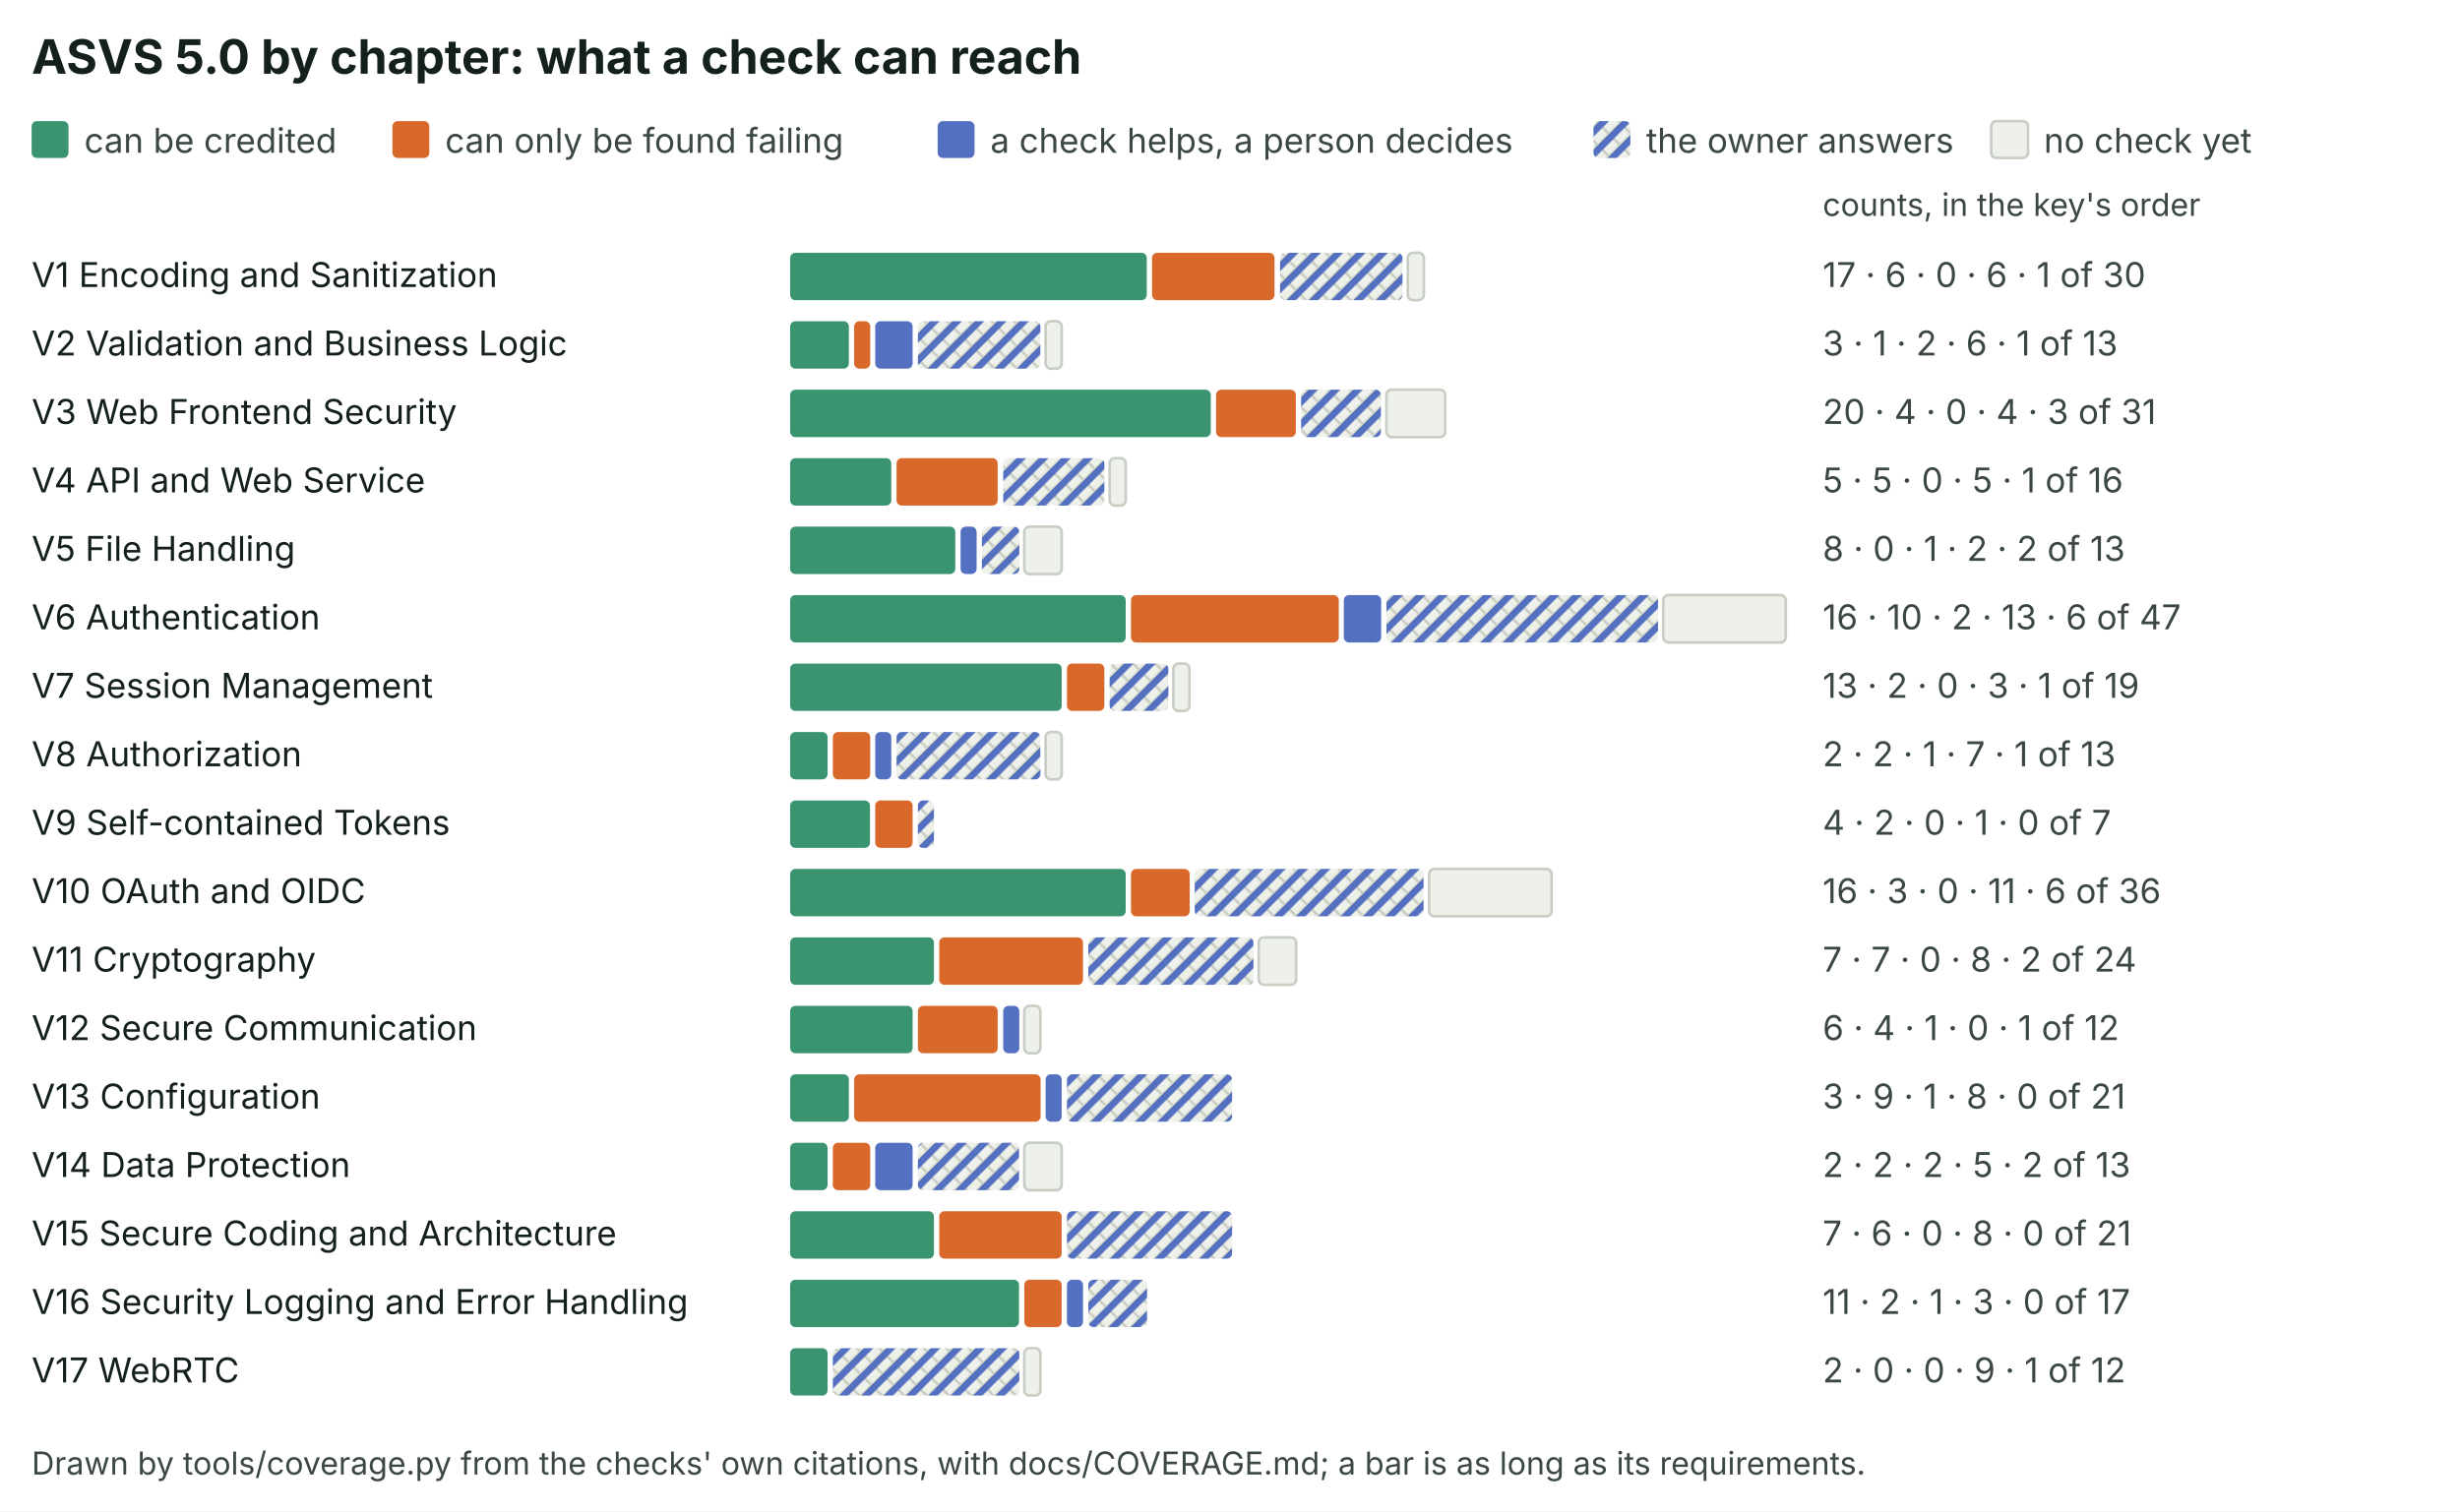
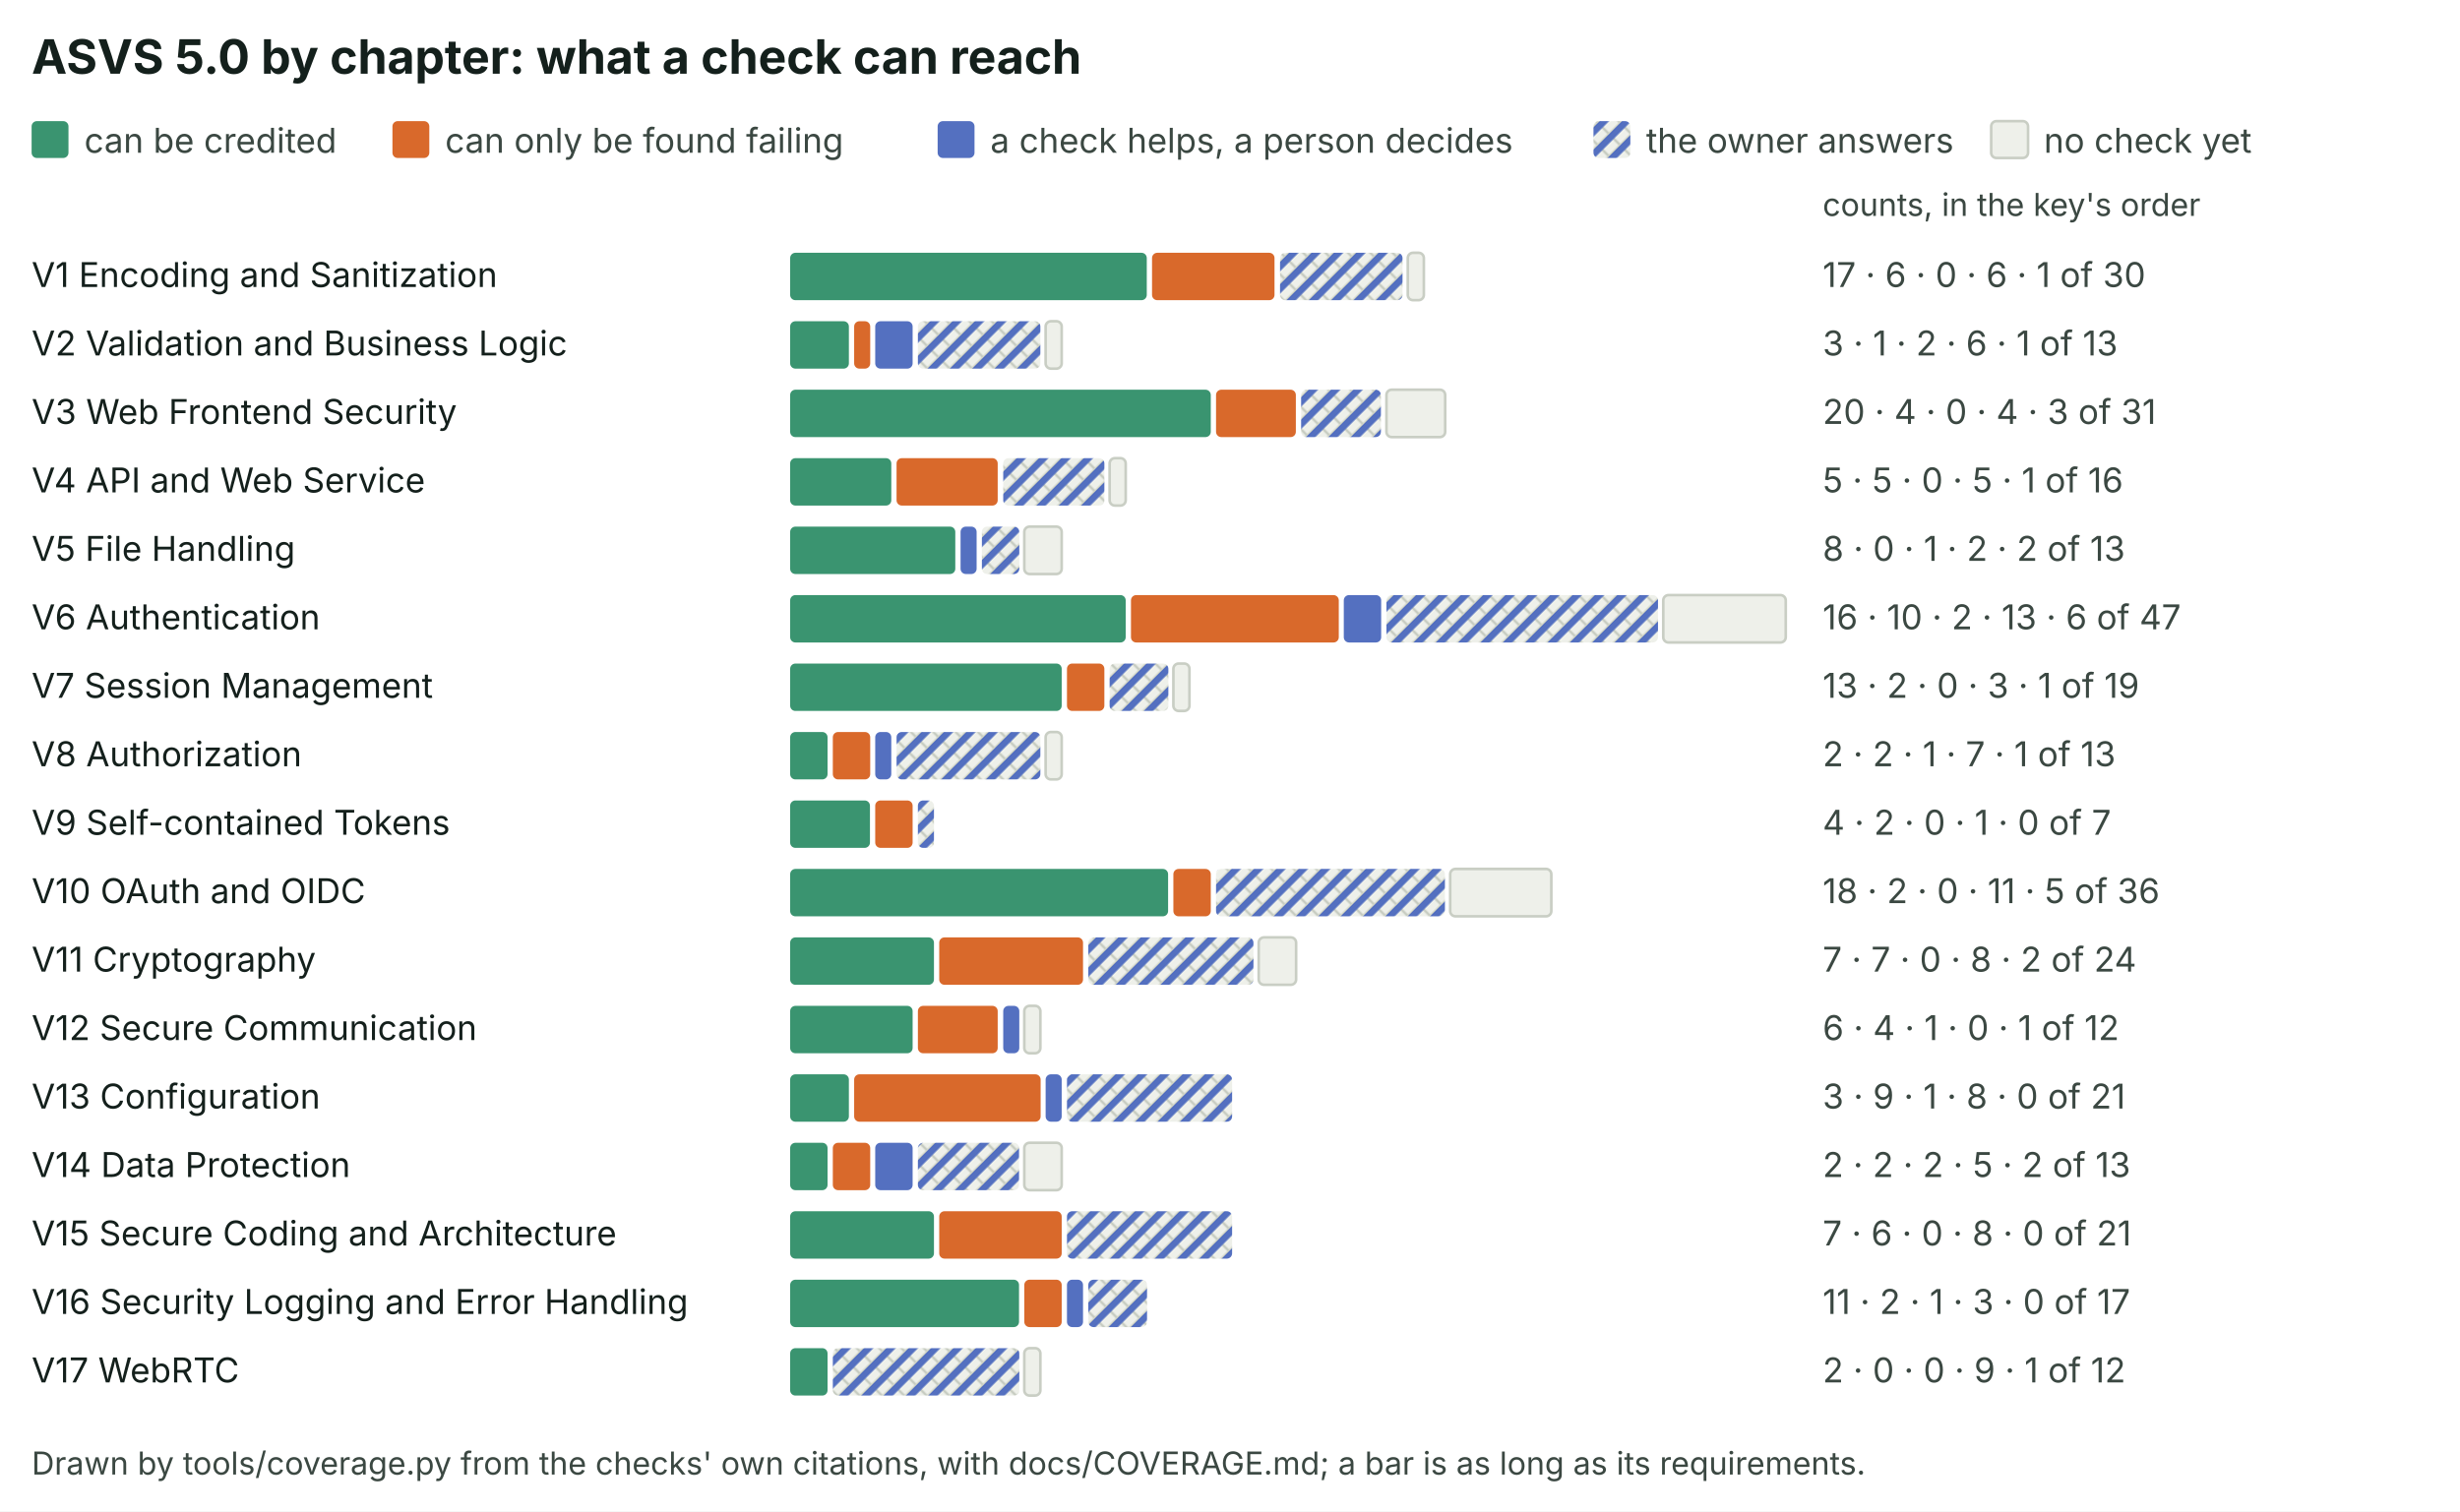
<svg xmlns="http://www.w3.org/2000/svg" viewBox="0 0 934 574" width="934" height="574" role="img" aria-labelledby="t d" font-family="Atkinson Hyperlegible, -apple-system, Segoe UI, sans-serif">
  <style>.bg{fill:#FFFFFF}.ink{fill:#14201C}.soft{fill:#3B4842}.none{fill:#EEF0EA;stroke:#C9CEC4}@media (prefers-color-scheme: dark){.bg{fill:#14201C}.ink{fill:#F3F4EF}.soft{fill:#C9CEC4}.none{fill:#182A23;stroke:#3B4842}}</style>
  <defs>
    <pattern id="owner" width="6" height="6" patternUnits="userSpaceOnUse" patternTransform="rotate(45)">
      <rect class="none" width="6" height="6" />
      <rect width="2.5" height="6" fill="#5470C0" />
    </pattern>
  </defs>
  <rect class="bg" width="934" height="574" />
  <text class="ink" x="12" y="28" font-size="18" font-weight="700">ASVS 5.0 by chapter: what a check can reach</text>
  <rect fill="#3A9470" x="12" y="46" width="14" height="14" rx="2" />
  <text class="soft" x="32" y="58" font-size="13">can be credited</text>
  <rect fill="#D9692B" x="149" y="46" width="14" height="14" rx="2" />
  <text class="soft" x="169" y="58" font-size="13">can only be found failing</text>
  <rect fill="#5470C0" x="356" y="46" width="14" height="14" rx="2" />
  <text class="soft" x="376" y="58" font-size="13">a check helps, a person decides</text>
  <rect fill="url(#owner)" x="605" y="46" width="14" height="14" rx="2" />
  <text class="soft" x="625" y="58" font-size="13">the owner answers</text>
  <rect class="none" x="756" y="46" width="14" height="14" rx="2" />
  <text class="soft" x="776" y="58" font-size="13">no check yet</text>
  <text class="soft" x="692" y="82" font-size="12">counts, in the key's order</text>
  <text class="ink" x="12" y="109" font-size="13">V1 Encoding and Sanitization</text>
  <rect fill="#3A9470" x="300.0" y="96" width="135.4" height="18" rx="2" />
  <rect fill="#D9692B" x="437.4" y="96" width="46.5" height="18" rx="2" />
  <rect fill="url(#owner)" x="486.0" y="96" width="46.5" height="18" rx="2" />
  <rect class="none" x="534.5" y="96" width="6.1" height="18" rx="2" />
  <text class="soft" x="692" y="109" font-size="13">17 · 6 · 0 · 6 · 1  of 30</text>
  <text class="ink" x="12" y="135" font-size="13">V2 Validation and Business Logic</text>
  <rect fill="#3A9470" x="300.0" y="122" width="22.3" height="18" rx="2" />
  <rect fill="#D9692B" x="324.3" y="122" width="6.1" height="18" rx="2" />
  <rect fill="#5470C0" x="332.3" y="122" width="14.2" height="18" rx="2" />
  <rect fill="url(#owner)" x="348.5" y="122" width="46.5" height="18" rx="2" />
  <rect class="none" x="397.0" y="122" width="6.1" height="18" rx="2" />
  <text class="soft" x="692" y="135" font-size="13">3 · 1 · 2 · 6 · 1  of 13</text>
  <text class="ink" x="12" y="161" font-size="13">V3 Web Frontend Security</text>
  <rect fill="#3A9470" x="300.0" y="148" width="159.7" height="18" rx="2" />
  <rect fill="#D9692B" x="461.7" y="148" width="30.3" height="18" rx="2" />
  <rect fill="url(#owner)" x="494.0" y="148" width="30.3" height="18" rx="2" />
  <rect class="none" x="526.4" y="148" width="22.3" height="18" rx="2" />
  <text class="soft" x="692" y="161" font-size="13">20 · 4 · 0 · 4 · 3  of 31</text>
  <text class="ink" x="12" y="187" font-size="13">V4 API and Web Service</text>
  <rect fill="#3A9470" x="300.0" y="174" width="38.4" height="18" rx="2" />
  <rect fill="#D9692B" x="340.4" y="174" width="38.4" height="18" rx="2" />
  <rect fill="url(#owner)" x="380.9" y="174" width="38.4" height="18" rx="2" />
  <rect class="none" x="421.3" y="174" width="6.1" height="18" rx="2" />
  <text class="soft" x="692" y="187" font-size="13">5 · 5 · 0 · 5 · 1  of 16</text>
  <text class="ink" x="12" y="213" font-size="13">V5 File Handling</text>
  <rect fill="#3A9470" x="300.0" y="200" width="62.7" height="18" rx="2" />
  <rect fill="#5470C0" x="364.7" y="200" width="6.1" height="18" rx="2" />
  <rect fill="url(#owner)" x="372.8" y="200" width="14.2" height="18" rx="2" />
  <rect class="none" x="388.9" y="200" width="14.2" height="18" rx="2" />
  <text class="soft" x="692" y="213" font-size="13">8 · 0 · 1 · 2 · 2  of 13</text>
  <text class="ink" x="12" y="239" font-size="13">V6 Authentication</text>
  <rect fill="#3A9470" x="300.0" y="226" width="127.4" height="18" rx="2" />
  <rect fill="#D9692B" x="429.4" y="226" width="78.9" height="18" rx="2" />
  <rect fill="#5470C0" x="510.2" y="226" width="14.2" height="18" rx="2" />
  <rect fill="url(#owner)" x="526.4" y="226" width="103.1" height="18" rx="2" />
  <rect class="none" x="631.5" y="226" width="46.5" height="18" rx="2" />
  <text class="soft" x="692" y="239" font-size="13">16 · 10 · 2 · 13 · 6  of 47</text>
  <text class="ink" x="12" y="265" font-size="13">V7 Session Management</text>
  <rect fill="#3A9470" x="300.0" y="252" width="103.1" height="18" rx="2" />
  <rect fill="#D9692B" x="405.1" y="252" width="14.2" height="18" rx="2" />
  <rect fill="url(#owner)" x="421.3" y="252" width="22.3" height="18" rx="2" />
  <rect class="none" x="445.5" y="252" width="6.1" height="18" rx="2" />
  <text class="soft" x="692" y="265" font-size="13">13 · 2 · 0 · 3 · 1  of 19</text>
  <text class="ink" x="12" y="291" font-size="13">V8 Authorization</text>
  <rect fill="#3A9470" x="300.0" y="278" width="14.2" height="18" rx="2" />
  <rect fill="#D9692B" x="316.2" y="278" width="14.2" height="18" rx="2" />
  <rect fill="#5470C0" x="332.3" y="278" width="6.1" height="18" rx="2" />
  <rect fill="url(#owner)" x="340.4" y="278" width="54.6" height="18" rx="2" />
  <rect class="none" x="397.0" y="278" width="6.1" height="18" rx="2" />
  <text class="soft" x="692" y="291" font-size="13">2 · 2 · 1 · 7 · 1  of 13</text>
  <text class="ink" x="12" y="317" font-size="13">V9 Self-contained Tokens</text>
  <rect fill="#3A9470" x="300.0" y="304" width="30.3" height="18" rx="2" />
  <rect fill="#D9692B" x="332.3" y="304" width="14.2" height="18" rx="2" />
  <rect fill="url(#owner)" x="348.5" y="304" width="6.1" height="18" rx="2" />
  <text class="soft" x="692" y="317" font-size="13">4 · 2 · 0 · 1 · 0  of 7</text>
  <text class="ink" x="12" y="343" font-size="13">V10 OAuth and OIDC</text>
-   <rect fill="#3A9470" x="300.0" y="330" width="127.4" height="18" rx="2" />
-   <rect fill="#D9692B" x="429.4" y="330" width="22.3" height="18" rx="2" />
-   <rect fill="url(#owner)" x="453.6" y="330" width="86.9" height="18" rx="2" />
-   <rect class="none" x="542.6" y="330" width="46.5" height="18" rx="2" />
-   <text class="soft" x="692" y="343" font-size="13">16 · 3 · 0 · 11 · 6  of 36</text>
+   <rect fill="#3A9470" x="300.0" y="330" width="143.5" height="18" rx="2" />
+   <rect fill="#D9692B" x="445.5" y="330" width="14.2" height="18" rx="2" />
+   <rect fill="url(#owner)" x="461.7" y="330" width="86.9" height="18" rx="2" />
+   <rect class="none" x="550.6" y="330" width="38.4" height="18" rx="2" />
+   <text class="soft" x="692" y="343" font-size="13">18 · 2 · 0 · 11 · 5  of 36</text>
  <text class="ink" x="12" y="369" font-size="13">V11 Cryptography</text>
  <rect fill="#3A9470" x="300.0" y="356" width="54.6" height="18" rx="2" />
  <rect fill="#D9692B" x="356.6" y="356" width="54.6" height="18" rx="2" />
  <rect fill="url(#owner)" x="413.2" y="356" width="62.7" height="18" rx="2" />
  <rect class="none" x="477.9" y="356" width="14.2" height="18" rx="2" />
  <text class="soft" x="692" y="369" font-size="13">7 · 7 · 0 · 8 · 2  of 24</text>
  <text class="ink" x="12" y="395" font-size="13">V12 Secure Communication</text>
  <rect fill="#3A9470" x="300.0" y="382" width="46.5" height="18" rx="2" />
  <rect fill="#D9692B" x="348.5" y="382" width="30.3" height="18" rx="2" />
  <rect fill="#5470C0" x="380.9" y="382" width="6.1" height="18" rx="2" />
  <rect class="none" x="388.9" y="382" width="6.1" height="18" rx="2" />
  <text class="soft" x="692" y="395" font-size="13">6 · 4 · 1 · 0 · 1  of 12</text>
  <text class="ink" x="12" y="421" font-size="13">V13 Configuration</text>
  <rect fill="#3A9470" x="300.0" y="408" width="22.3" height="18" rx="2" />
  <rect fill="#D9692B" x="324.3" y="408" width="70.8" height="18" rx="2" />
  <rect fill="#5470C0" x="397.0" y="408" width="6.1" height="18" rx="2" />
  <rect fill="url(#owner)" x="405.1" y="408" width="62.7" height="18" rx="2" />
  <text class="soft" x="692" y="421" font-size="13">3 · 9 · 1 · 8 · 0  of 21</text>
  <text class="ink" x="12" y="447" font-size="13">V14 Data Protection</text>
  <rect fill="#3A9470" x="300.0" y="434" width="14.2" height="18" rx="2" />
  <rect fill="#D9692B" x="316.2" y="434" width="14.2" height="18" rx="2" />
  <rect fill="#5470C0" x="332.3" y="434" width="14.2" height="18" rx="2" />
  <rect fill="url(#owner)" x="348.5" y="434" width="38.4" height="18" rx="2" />
  <rect class="none" x="388.9" y="434" width="14.2" height="18" rx="2" />
  <text class="soft" x="692" y="447" font-size="13">2 · 2 · 2 · 5 · 2  of 13</text>
  <text class="ink" x="12" y="473" font-size="13">V15 Secure Coding and Architecture</text>
  <rect fill="#3A9470" x="300.0" y="460" width="54.6" height="18" rx="2" />
  <rect fill="#D9692B" x="356.6" y="460" width="46.5" height="18" rx="2" />
  <rect fill="url(#owner)" x="405.1" y="460" width="62.7" height="18" rx="2" />
  <text class="soft" x="692" y="473" font-size="13">7 · 6 · 0 · 8 · 0  of 21</text>
  <text class="ink" x="12" y="499" font-size="13">V16 Security Logging and Error Handling</text>
  <rect fill="#3A9470" x="300.0" y="486" width="86.9" height="18" rx="2" />
  <rect fill="#D9692B" x="388.9" y="486" width="14.2" height="18" rx="2" />
  <rect fill="#5470C0" x="405.1" y="486" width="6.1" height="18" rx="2" />
  <rect fill="url(#owner)" x="413.2" y="486" width="22.3" height="18" rx="2" />
  <text class="soft" x="692" y="499" font-size="13">11 · 2 · 1 · 3 · 0  of 17</text>
  <text class="ink" x="12" y="525" font-size="13">V17 WebRTC</text>
  <rect fill="#3A9470" x="300.0" y="512" width="14.2" height="18" rx="2" />
  <rect fill="url(#owner)" x="316.2" y="512" width="70.8" height="18" rx="2" />
  <rect class="none" x="388.9" y="512" width="6.1" height="18" rx="2" />
  <text class="soft" x="692" y="525" font-size="13">2 · 0 · 0 · 9 · 1  of 12</text>
  <text class="soft" x="12" y="560" font-size="12">Drawn by tools/coverage.py from the checks' own citations, with docs/COVERAGE.md; a bar is as long as its requirements.</text>
</svg>
